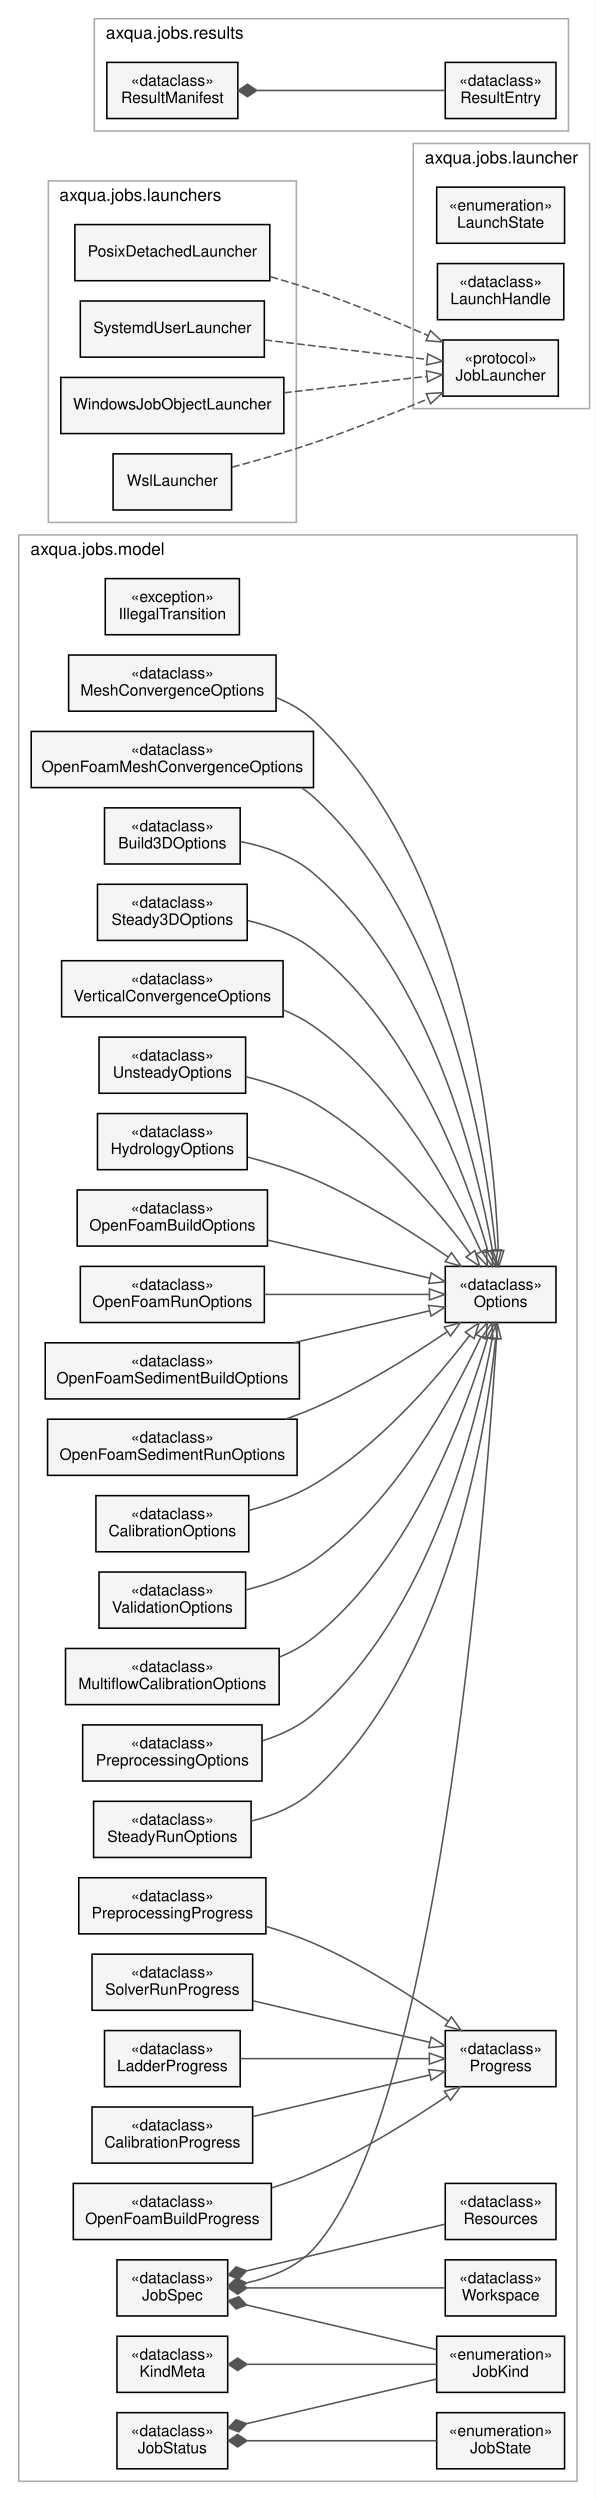
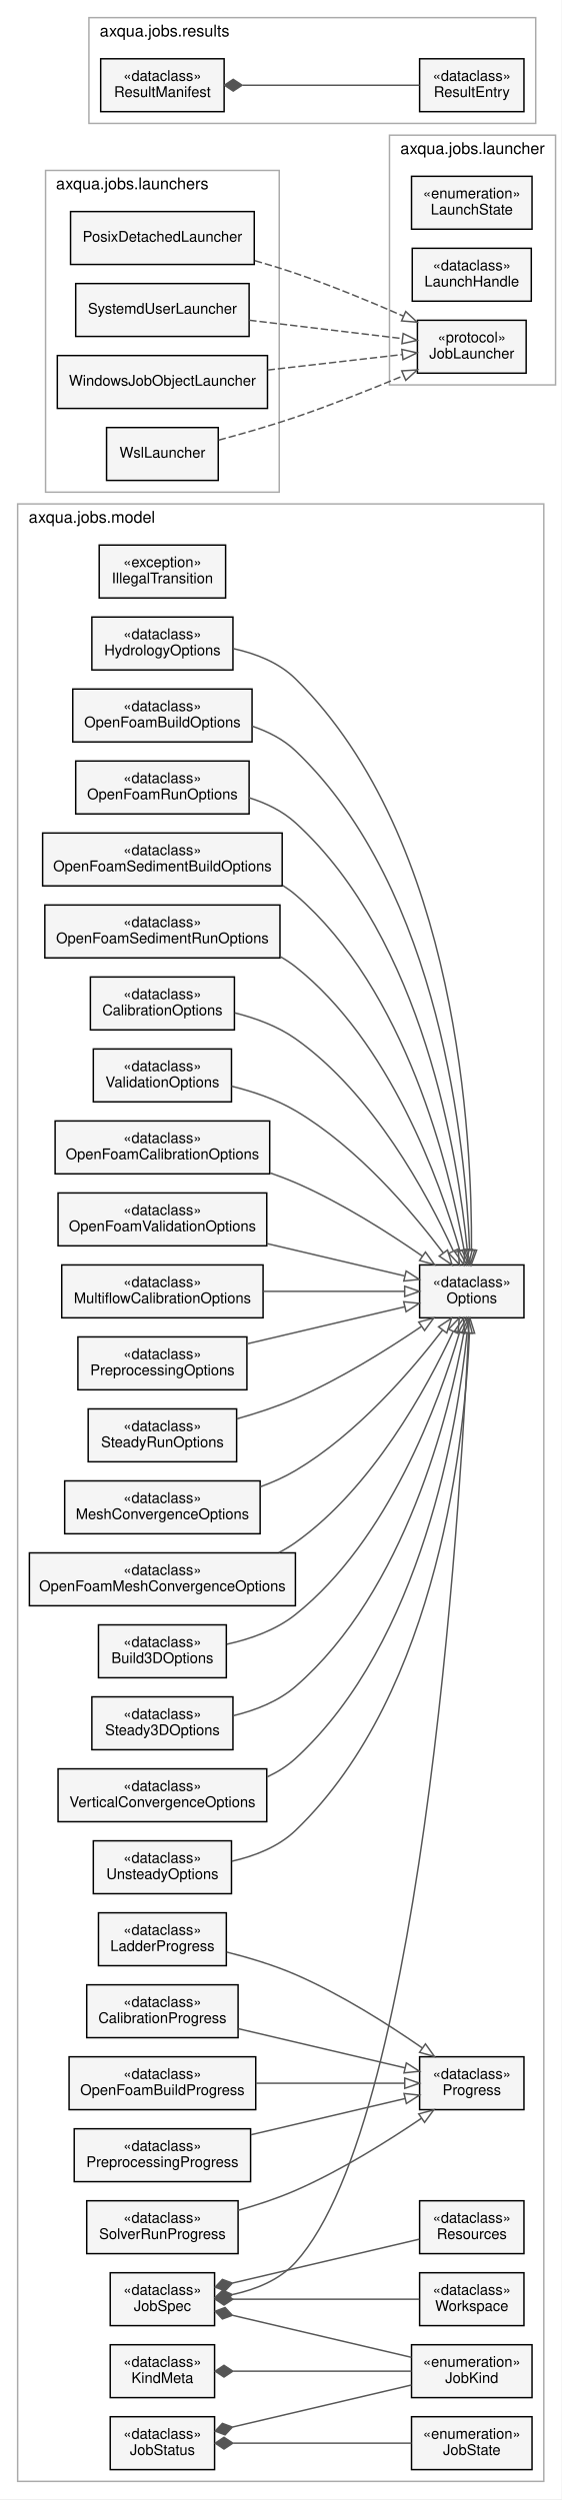
- <svg xmlns="http://www.w3.org/2000/svg" width="382pt" height="1603pt" viewBox="0.00 0.00 382.00 1603.00">
-   <g id="graph0" class="graph" transform="scale(1 1) rotate(0) translate(4 1599)">
-     <polygon fill="white" stroke="transparent" points="-4,4 -4,-1599 378,-1599 378,4 -4,4" />
+ <svg xmlns="http://www.w3.org/2000/svg" width="382pt" height="1701pt" viewBox="0.00 0.00 382.00 1701.00">
+   <g id="graph0" class="graph" transform="scale(1 1) rotate(0) translate(4 1697)">
+     <polygon fill="white" stroke="transparent" points="-4,4 -4,-1697 378,-1697 378,4 -4,4" />
    <g id="clust1" class="cluster">
-       <polygon fill="none" stroke="#aaaaaa" points="8,-8 8,-1256 366,-1256 366,-8 8,-8" />
-       <text text-anchor="middle" x="58.5" y="-1243.2" font-family="Helvetica,Arial,sans-serif" font-size="11.00">axqua.jobs.model</text>
+       <polygon fill="none" stroke="#aaaaaa" points="8,-8 8,-1354 366,-1354 366,-8 8,-8" />
+       <text text-anchor="middle" x="58.5" y="-1341.2" font-family="Helvetica,Arial,sans-serif" font-size="11.00">axqua.jobs.model</text>
    </g>
    <g id="clust2" class="cluster">
-       <polygon fill="none" stroke="#aaaaaa" points="261,-1337 261,-1507 374,-1507 374,-1337 261,-1337" />
-       <text text-anchor="middle" x="317.5" y="-1494.2" font-family="Helvetica,Arial,sans-serif" font-size="11.00">axqua.jobs.launcher</text>
+       <polygon fill="none" stroke="#aaaaaa" points="261,-1435 261,-1605 374,-1605 374,-1435 261,-1435" />
+       <text text-anchor="middle" x="317.5" y="-1592.2" font-family="Helvetica,Arial,sans-serif" font-size="11.00">axqua.jobs.launcher</text>
    </g>
    <g id="clust3" class="cluster">
-       <polygon fill="none" stroke="#aaaaaa" points="27,-1264 27,-1483 186,-1483 186,-1264 27,-1264" />
-       <text text-anchor="middle" x="86" y="-1470.2" font-family="Helvetica,Arial,sans-serif" font-size="11.00">axqua.jobs.launchers</text>
+       <polygon fill="none" stroke="#aaaaaa" points="27,-1362 27,-1581 186,-1581 186,-1362 27,-1362" />
+       <text text-anchor="middle" x="86" y="-1568.2" font-family="Helvetica,Arial,sans-serif" font-size="11.00">axqua.jobs.launchers</text>
    </g>
    <g id="clust4" class="cluster">
-       <polygon fill="none" stroke="#aaaaaa" points="56.5,-1515 56.5,-1587 360.5,-1587 360.5,-1515 56.5,-1515" />
-       <text text-anchor="middle" x="108" y="-1574.2" font-family="Helvetica,Arial,sans-serif" font-size="11.00">axqua.jobs.results</text>
+       <polygon fill="none" stroke="#aaaaaa" points="56.5,-1613 56.5,-1685 360.5,-1685 360.5,-1613 56.5,-1613" />
+       <text text-anchor="middle" x="108" y="-1672.2" font-family="Helvetica,Arial,sans-serif" font-size="11.00">axqua.jobs.results</text>
    </g>
    <g id="node1" class="node">
      <polygon fill="#f5f5f5" stroke="black" points="358,-52 276,-52 276,-16 358,-16 358,-52" />
      <text text-anchor="middle" x="317" y="-37" font-family="Helvetica,Arial,sans-serif" font-size="10.00">«enumeration»</text>
      <text text-anchor="middle" x="317" y="-26" font-family="Helvetica,Arial,sans-serif" font-size="10.00">JobState</text>
    </g>
    <g id="node2" class="node">
-       <polygon fill="#f5f5f5" stroke="black" points="149.5,-1228 63.5,-1228 63.5,-1192 149.5,-1192 149.5,-1228" />
-       <text text-anchor="middle" x="106.5" y="-1213" font-family="Helvetica,Arial,sans-serif" font-size="10.00">«exception»</text>
-       <text text-anchor="middle" x="106.5" y="-1202" font-family="Helvetica,Arial,sans-serif" font-size="10.00">IllegalTransition</text>
+       <polygon fill="#f5f5f5" stroke="black" points="149.5,-1326 63.5,-1326 63.5,-1290 149.5,-1290 149.5,-1326" />
+       <text text-anchor="middle" x="106.5" y="-1311" font-family="Helvetica,Arial,sans-serif" font-size="10.00">«exception»</text>
+       <text text-anchor="middle" x="106.5" y="-1300" font-family="Helvetica,Arial,sans-serif" font-size="10.00">IllegalTransition</text>
    </g>
    <g id="node3" class="node">
      <polygon fill="#f5f5f5" stroke="black" points="358,-101 276,-101 276,-65 358,-65 358,-101" />
      <text text-anchor="middle" x="317" y="-86" font-family="Helvetica,Arial,sans-serif" font-size="10.00">«enumeration»</text>
      <text text-anchor="middle" x="317" y="-75" font-family="Helvetica,Arial,sans-serif" font-size="10.00">JobKind</text>
    </g>
    <g id="node4" class="node">
-       <polygon fill="#f5f5f5" stroke="black" points="352.5,-787 281.5,-787 281.5,-751 352.5,-751 352.5,-787" />
-       <text text-anchor="middle" x="317" y="-772" font-family="Helvetica,Arial,sans-serif" font-size="10.00">«dataclass»</text>
-       <text text-anchor="middle" x="317" y="-761" font-family="Helvetica,Arial,sans-serif" font-size="10.00">Options</text>
+       <polygon fill="#f5f5f5" stroke="black" points="352.5,-836 281.5,-836 281.5,-800 352.5,-800 352.5,-836" />
+       <text text-anchor="middle" x="317" y="-821" font-family="Helvetica,Arial,sans-serif" font-size="10.00">«dataclass»</text>
+       <text text-anchor="middle" x="317" y="-810" font-family="Helvetica,Arial,sans-serif" font-size="10.00">Options</text>
    </g>
    <g id="node5" class="node">
-       <polygon fill="#f5f5f5" stroke="black" points="164,-493 49,-493 49,-457 164,-457 164,-493" />
+       <polygon fill="#f5f5f5" stroke="black" points="164,-787 49,-787 49,-751 164,-751 164,-787" />
+       <text text-anchor="middle" x="106.5" y="-772" font-family="Helvetica,Arial,sans-serif" font-size="10.00">«dataclass»</text>
+       <text text-anchor="middle" x="106.5" y="-761" font-family="Helvetica,Arial,sans-serif" font-size="10.00">PreprocessingOptions</text>
+     </g>
+     <g id="edge1" class="edge">
+       <path fill="none" stroke="#555555" d="M164.2,-782.32C197.93,-790.25 240.11,-800.17 271.45,-807.53" />
+       <polygon fill="none" stroke="#555555" points="270.68,-810.94 281.21,-809.83 272.28,-804.13 270.68,-810.94" />
+     </g>
+     <g id="node6" class="node">
+       <polygon fill="#f5f5f5" stroke="black" points="157,-738 56,-738 56,-702 157,-702 157,-738" />
+       <text text-anchor="middle" x="106.5" y="-723" font-family="Helvetica,Arial,sans-serif" font-size="10.00">«dataclass»</text>
+       <text text-anchor="middle" x="106.5" y="-712" font-family="Helvetica,Arial,sans-serif" font-size="10.00">SteadyRunOptions</text>
+     </g>
+     <g id="edge2" class="edge">
+       <path fill="none" stroke="#555555" d="M157.13,-731.22C170.34,-734.92 184.43,-739.52 197,-745 227.53,-758.32 259.58,-778.38 282.72,-794.1" />
+       <polygon fill="none" stroke="#555555" points="280.91,-797.1 291.13,-799.89 284.88,-791.34 280.91,-797.1" />
+     </g>
+     <g id="node7" class="node">
+       <polygon fill="#f5f5f5" stroke="black" points="173,-689 40,-689 40,-653 173,-653 173,-689" />
+       <text text-anchor="middle" x="106.5" y="-674" font-family="Helvetica,Arial,sans-serif" font-size="10.00">«dataclass»</text>
+       <text text-anchor="middle" x="106.5" y="-663" font-family="Helvetica,Arial,sans-serif" font-size="10.00">MeshConvergenceOptions</text>
+     </g>
+     <g id="edge3" class="edge">
+       <path fill="none" stroke="#555555" d="M173.21,-685C181.5,-688.01 189.64,-691.64 197,-696 238.75,-720.75 275.85,-763.87 297.12,-791.66" />
+       <polygon fill="none" stroke="#555555" points="294.4,-793.86 303.21,-799.75 300,-789.66 294.4,-793.86" />
+     </g>
+     <g id="node8" class="node">
+       <polygon fill="#f5f5f5" stroke="black" points="197,-640 16,-640 16,-604 197,-604 197,-640" />
+       <text text-anchor="middle" x="106.5" y="-625" font-family="Helvetica,Arial,sans-serif" font-size="10.00">«dataclass»</text>
+       <text text-anchor="middle" x="106.5" y="-614" font-family="Helvetica,Arial,sans-serif" font-size="10.00">OpenFoamMeshConvergenceOptions</text>
+     </g>
+     <g id="edge4" class="edge">
+       <path fill="none" stroke="#555555" d="M185.7,-640.17C189.65,-642.21 193.45,-644.48 197,-647 249.51,-684.3 286.55,-752.46 304.23,-790.49" />
+       <polygon fill="none" stroke="#555555" points="301.19,-792.25 308.51,-799.92 307.57,-789.37 301.19,-792.25" />
+     </g>
+     <g id="node9" class="node">
+       <polygon fill="#f5f5f5" stroke="black" points="150,-591 63,-591 63,-555 150,-555 150,-591" />
+       <text text-anchor="middle" x="106.5" y="-576" font-family="Helvetica,Arial,sans-serif" font-size="10.00">«dataclass»</text>
+       <text text-anchor="middle" x="106.5" y="-565" font-family="Helvetica,Arial,sans-serif" font-size="10.00">Build3DOptions</text>
+     </g>
+     <g id="edge5" class="edge">
+       <path fill="none" stroke="#555555" d="M150.36,-577.8C166.33,-581.33 183.76,-587.43 197,-598 260.58,-648.75 294.83,-743.03 308.63,-789.96" />
+       <polygon fill="none" stroke="#555555" points="305.31,-791.09 311.41,-799.75 312.05,-789.18 305.31,-791.09" />
+     </g>
+     <g id="node10" class="node">
+       <polygon fill="#f5f5f5" stroke="black" points="154.5,-542 58.5,-542 58.5,-506 154.5,-506 154.5,-542" />
+       <text text-anchor="middle" x="106.5" y="-527" font-family="Helvetica,Arial,sans-serif" font-size="10.00">«dataclass»</text>
+       <text text-anchor="middle" x="106.5" y="-516" font-family="Helvetica,Arial,sans-serif" font-size="10.00">Steady3DOptions</text>
+     </g>
+     <g id="edge6" class="edge">
+       <path fill="none" stroke="#555555" d="M154.96,-529.21C169.77,-532.82 185.29,-538.87 197,-549 271.94,-613.85 301.65,-734.96 311.63,-789.77" />
+       <polygon fill="none" stroke="#555555" points="308.22,-790.56 313.38,-799.81 315.11,-789.36 308.22,-790.56" />
+     </g>
+     <g id="node11" class="node">
+       <polygon fill="#f5f5f5" stroke="black" points="177.5,-493 35.5,-493 35.5,-457 177.5,-457 177.5,-493" />
      <text text-anchor="middle" x="106.5" y="-478" font-family="Helvetica,Arial,sans-serif" font-size="10.00">«dataclass»</text>
-       <text text-anchor="middle" x="106.5" y="-467" font-family="Helvetica,Arial,sans-serif" font-size="10.00">PreprocessingOptions</text>
-     </g>
-     <g id="edge1" class="edge">
-       <path fill="none" stroke="#555555" d="M164.27,-482.8C176.07,-486.51 187.73,-491.98 197,-500 271.94,-564.85 301.65,-685.96 311.63,-740.77" />
-       <polygon fill="none" stroke="#555555" points="308.22,-741.56 313.38,-750.81 315.11,-740.36 308.22,-741.56" />
-     </g>
-     <g id="node6" class="node">
-       <polygon fill="#f5f5f5" stroke="black" points="157,-444 56,-444 56,-408 157,-408 157,-444" />
+       <text text-anchor="middle" x="106.5" y="-467" font-family="Helvetica,Arial,sans-serif" font-size="10.00">VerticalConvergenceOptions</text>
+     </g>
+     <g id="edge7" class="edge">
+       <path fill="none" stroke="#555555" d="M177.89,-487.53C184.86,-490.79 191.41,-494.87 197,-500 283.45,-579.34 307.4,-727.55 313.79,-789.57" />
+       <polygon fill="none" stroke="#555555" points="310.33,-790.15 314.76,-799.77 317.29,-789.49 310.33,-790.15" />
+     </g>
+     <g id="node12" class="node">
+       <polygon fill="#f5f5f5" stroke="black" points="153.5,-444 59.5,-444 59.5,-408 153.5,-408 153.5,-444" />
      <text text-anchor="middle" x="106.5" y="-429" font-family="Helvetica,Arial,sans-serif" font-size="10.00">«dataclass»</text>
-       <text text-anchor="middle" x="106.5" y="-418" font-family="Helvetica,Arial,sans-serif" font-size="10.00">SteadyRunOptions</text>
-     </g>
-     <g id="edge2" class="edge">
-       <path fill="none" stroke="#555555" d="M157.17,-431.28C171.43,-434.91 186.06,-440.96 197,-451 283.45,-530.34 307.4,-678.55 313.79,-740.57" />
-       <polygon fill="none" stroke="#555555" points="310.33,-741.15 314.76,-750.77 317.29,-740.49 310.33,-741.15" />
-     </g>
-     <g id="node7" class="node">
-       <polygon fill="#f5f5f5" stroke="black" points="173,-1179 40,-1179 40,-1143 173,-1143 173,-1179" />
+       <text text-anchor="middle" x="106.5" y="-418" font-family="Helvetica,Arial,sans-serif" font-size="10.00">UnsteadyOptions</text>
+     </g>
+     <g id="edge8" class="edge">
+       <path fill="none" stroke="#555555" d="M153.73,-430.09C169.16,-433.57 185.36,-439.83 197,-451 295.17,-545.21 312.47,-720.98 315.43,-789.56" />
+       <polygon fill="none" stroke="#555555" points="311.94,-789.75 315.79,-799.62 318.93,-789.5 311.94,-789.75" />
+     </g>
+     <g id="node13" class="node">
+       <polygon fill="#f5f5f5" stroke="black" points="154.5,-1277 58.5,-1277 58.5,-1241 154.5,-1241 154.5,-1277" />
+       <text text-anchor="middle" x="106.5" y="-1262" font-family="Helvetica,Arial,sans-serif" font-size="10.00">«dataclass»</text>
+       <text text-anchor="middle" x="106.5" y="-1251" font-family="Helvetica,Arial,sans-serif" font-size="10.00">HydrologyOptions</text>
+     </g>
+     <g id="edge9" class="edge">
+       <path fill="none" stroke="#555555" d="M154.85,-1255.5C170.01,-1252.17 185.76,-1246.06 197,-1235 307.98,-1125.78 317.31,-920.85 316.8,-846.16" />
+       <polygon fill="none" stroke="#555555" points="320.3,-846.06 316.66,-836.11 313.3,-846.15 320.3,-846.06" />
+     </g>
+     <g id="node14" class="node">
+       <polygon fill="#f5f5f5" stroke="black" points="167.5,-1228 45.5,-1228 45.5,-1192 167.5,-1192 167.5,-1228" />
+       <text text-anchor="middle" x="106.5" y="-1213" font-family="Helvetica,Arial,sans-serif" font-size="10.00">«dataclass»</text>
+       <text text-anchor="middle" x="106.5" y="-1202" font-family="Helvetica,Arial,sans-serif" font-size="10.00">OpenFoamBuildOptions</text>
+     </g>
+     <g id="edge10" class="edge">
+       <path fill="none" stroke="#555555" d="M167.66,-1202.69C178.45,-1199.07 188.84,-1193.76 197,-1186 296.09,-1091.81 312.84,-914.66 315.54,-846.1" />
+       <polygon fill="none" stroke="#555555" points="319.04,-846.16 315.86,-836.05 312.04,-845.94 319.04,-846.16" />
+     </g>
+     <g id="node15" class="node">
+       <polygon fill="#f5f5f5" stroke="black" points="165.5,-1179 47.5,-1179 47.5,-1143 165.5,-1143 165.5,-1179" />
      <text text-anchor="middle" x="106.5" y="-1164" font-family="Helvetica,Arial,sans-serif" font-size="10.00">«dataclass»</text>
-       <text text-anchor="middle" x="106.5" y="-1153" font-family="Helvetica,Arial,sans-serif" font-size="10.00">MeshConvergenceOptions</text>
-     </g>
-     <g id="edge3" class="edge">
-       <path fill="none" stroke="#555555" d="M173.16,-1151.67C181.94,-1148.18 190.24,-1143.43 197,-1137 296.09,-1042.81 312.84,-865.66 315.54,-797.1" />
-       <polygon fill="none" stroke="#555555" points="319.04,-797.16 315.86,-787.05 312.04,-796.94 319.04,-797.16" />
-     </g>
-     <g id="node8" class="node">
-       <polygon fill="#f5f5f5" stroke="black" points="197,-1130 16,-1130 16,-1094 197,-1094 197,-1130" />
+       <text text-anchor="middle" x="106.5" y="-1153" font-family="Helvetica,Arial,sans-serif" font-size="10.00">OpenFoamRunOptions</text>
+     </g>
+     <g id="edge11" class="edge">
+       <path fill="none" stroke="#555555" d="M165.53,-1154C177,-1150.39 188.19,-1145.01 197,-1137 284.06,-1057.85 307.68,-908.93 313.88,-846.59" />
+       <polygon fill="none" stroke="#555555" points="317.39,-846.6 314.82,-836.33 310.42,-845.97 317.39,-846.6" />
+     </g>
+     <g id="node16" class="node">
+       <polygon fill="#f5f5f5" stroke="black" points="188,-1130 25,-1130 25,-1094 188,-1094 188,-1130" />
      <text text-anchor="middle" x="106.5" y="-1115" font-family="Helvetica,Arial,sans-serif" font-size="10.00">«dataclass»</text>
-       <text text-anchor="middle" x="106.5" y="-1104" font-family="Helvetica,Arial,sans-serif" font-size="10.00">OpenFoamMeshConvergenceOptions</text>
-     </g>
-     <g id="edge4" class="edge">
-       <path fill="none" stroke="#555555" d="M189.38,-1093.93C192.06,-1092.14 194.62,-1090.16 197,-1088 284.06,-1008.85 307.68,-859.93 313.88,-797.59" />
-       <polygon fill="none" stroke="#555555" points="317.39,-797.6 314.82,-787.33 310.42,-796.97 317.39,-797.6" />
-     </g>
-     <g id="node9" class="node">
-       <polygon fill="#f5f5f5" stroke="black" points="150,-1081 63,-1081 63,-1045 150,-1045 150,-1081" />
+       <text text-anchor="middle" x="106.5" y="-1104" font-family="Helvetica,Arial,sans-serif" font-size="10.00">OpenFoamSedimentBuildOptions</text>
+     </g>
+     <g id="edge12" class="edge">
+       <path fill="none" stroke="#555555" d="M188.4,-1094.28C191.43,-1092.39 194.31,-1090.3 197,-1088 272.46,-1023.29 301.9,-901.53 311.73,-846.4" />
+       <polygon fill="none" stroke="#555555" points="315.22,-846.75 313.44,-836.3 308.32,-845.58 315.22,-846.75" />
+     </g>
+     <g id="node17" class="node">
+       <polygon fill="#f5f5f5" stroke="black" points="186.5,-1081 26.5,-1081 26.5,-1045 186.5,-1045 186.5,-1081" />
      <text text-anchor="middle" x="106.5" y="-1066" font-family="Helvetica,Arial,sans-serif" font-size="10.00">«dataclass»</text>
-       <text text-anchor="middle" x="106.5" y="-1055" font-family="Helvetica,Arial,sans-serif" font-size="10.00">Build3DOptions</text>
-     </g>
-     <g id="edge5" class="edge">
-       <path fill="none" stroke="#555555" d="M150.34,-1059.37C166.49,-1056.12 184.06,-1050.1 197,-1039 272.46,-974.29 301.9,-852.53 311.73,-797.4" />
-       <polygon fill="none" stroke="#555555" points="315.22,-797.75 313.44,-787.3 308.32,-796.58 315.22,-797.75" />
-     </g>
-     <g id="node10" class="node">
-       <polygon fill="#f5f5f5" stroke="black" points="154.5,-1032 58.5,-1032 58.5,-996 154.5,-996 154.5,-1032" />
+       <text text-anchor="middle" x="106.5" y="-1055" font-family="Helvetica,Arial,sans-serif" font-size="10.00">OpenFoamSedimentRunOptions</text>
+     </g>
+     <g id="edge13" class="edge">
+       <path fill="none" stroke="#555555" d="M186.9,-1045.74C190.45,-1043.73 193.85,-1041.5 197,-1039 261.17,-988.22 295.23,-893.01 308.83,-845.89" />
+       <polygon fill="none" stroke="#555555" points="312.25,-846.63 311.56,-836.06 305.51,-844.75 312.25,-846.63" />
+     </g>
+     <g id="node18" class="node">
+       <polygon fill="#f5f5f5" stroke="black" points="155.5,-1032 57.5,-1032 57.5,-996 155.5,-996 155.5,-1032" />
      <text text-anchor="middle" x="106.5" y="-1017" font-family="Helvetica,Arial,sans-serif" font-size="10.00">«dataclass»</text>
-       <text text-anchor="middle" x="106.5" y="-1006" font-family="Helvetica,Arial,sans-serif" font-size="10.00">Steady3DOptions</text>
-     </g>
-     <g id="edge6" class="edge">
-       <path fill="none" stroke="#555555" d="M154.95,-1008.72C169.6,-1005.23 185.02,-999.48 197,-990 261.17,-939.22 295.23,-844.01 308.83,-796.89" />
-       <polygon fill="none" stroke="#555555" points="312.25,-797.63 311.56,-787.06 305.51,-795.75 312.25,-797.63" />
-     </g>
-     <g id="node11" class="node">
-       <polygon fill="#f5f5f5" stroke="black" points="177.5,-983 35.5,-983 35.5,-947 177.5,-947 177.5,-983" />
+       <text text-anchor="middle" x="106.5" y="-1006" font-family="Helvetica,Arial,sans-serif" font-size="10.00">CalibrationOptions</text>
+     </g>
+     <g id="edge14" class="edge">
+       <path fill="none" stroke="#555555" d="M155.73,-1007.57C169.94,-1004.02 184.9,-998.52 197,-990 249.86,-952.76 286.76,-884.09 304.33,-845.75" />
+       <polygon fill="none" stroke="#555555" points="307.7,-846.8 308.57,-836.24 301.3,-843.95 307.7,-846.8" />
+     </g>
+     <g id="node19" class="node">
+       <polygon fill="#f5f5f5" stroke="black" points="153.5,-983 59.5,-983 59.5,-947 153.5,-947 153.5,-983" />
      <text text-anchor="middle" x="106.5" y="-968" font-family="Helvetica,Arial,sans-serif" font-size="10.00">«dataclass»</text>
-       <text text-anchor="middle" x="106.5" y="-957" font-family="Helvetica,Arial,sans-serif" font-size="10.00">VerticalConvergenceOptions</text>
-     </g>
-     <g id="edge7" class="edge">
-       <path fill="none" stroke="#555555" d="M177.62,-951.46C184.48,-948.61 191.08,-945.17 197,-941 249.86,-903.76 286.76,-835.09 304.33,-796.75" />
-       <polygon fill="none" stroke="#555555" points="307.7,-797.8 308.57,-787.24 301.3,-794.95 307.7,-797.8" />
-     </g>
-     <g id="node12" class="node">
-       <polygon fill="#f5f5f5" stroke="black" points="153.5,-934 59.5,-934 59.5,-898 153.5,-898 153.5,-934" />
+       <text text-anchor="middle" x="106.5" y="-957" font-family="Helvetica,Arial,sans-serif" font-size="10.00">ValidationOptions</text>
+     </g>
+     <g id="edge15" class="edge">
+       <path fill="none" stroke="#555555" d="M153.54,-957.66C168.11,-954.06 183.83,-948.75 197,-941 239.23,-916.14 276.44,-872.26 297.57,-844.18" />
+       <polygon fill="none" stroke="#555555" points="300.48,-846.14 303.6,-836.02 294.85,-841.98 300.48,-846.14" />
+     </g>
+     <g id="node20" class="node">
+       <polygon fill="#f5f5f5" stroke="black" points="179.5,-934 33.5,-934 33.5,-898 179.5,-898 179.5,-934" />
      <text text-anchor="middle" x="106.5" y="-919" font-family="Helvetica,Arial,sans-serif" font-size="10.00">«dataclass»</text>
-       <text text-anchor="middle" x="106.5" y="-908" font-family="Helvetica,Arial,sans-serif" font-size="10.00">UnsteadyOptions</text>
-     </g>
-     <g id="edge8" class="edge">
-       <path fill="none" stroke="#555555" d="M153.54,-908.66C168.11,-905.06 183.83,-899.75 197,-892 239.23,-867.14 276.44,-823.26 297.57,-795.18" />
-       <polygon fill="none" stroke="#555555" points="300.48,-797.14 303.6,-787.02 294.85,-792.98 300.48,-797.14" />
-     </g>
-     <g id="node13" class="node">
-       <polygon fill="#f5f5f5" stroke="black" points="154.5,-885 58.5,-885 58.5,-849 154.5,-849 154.5,-885" />
+       <text text-anchor="middle" x="106.5" y="-908" font-family="Helvetica,Arial,sans-serif" font-size="10.00">OpenFoamCalibrationOptions</text>
+     </g>
+     <g id="edge16" class="edge">
+       <path fill="none" stroke="#555555" d="M179.94,-898.56C185.79,-896.55 191.54,-894.37 197,-892 227.88,-878.61 260.13,-858.09 283.26,-842.05" />
+       <polygon fill="none" stroke="#555555" points="285.48,-844.76 291.65,-836.14 281.46,-839.03 285.48,-844.76" />
+     </g>
+     <g id="node21" class="node">
+       <polygon fill="#f5f5f5" stroke="black" points="177.5,-885 35.5,-885 35.5,-849 177.5,-849 177.5,-885" />
      <text text-anchor="middle" x="106.5" y="-870" font-family="Helvetica,Arial,sans-serif" font-size="10.00">«dataclass»</text>
-       <text text-anchor="middle" x="106.5" y="-859" font-family="Helvetica,Arial,sans-serif" font-size="10.00">HydrologyOptions</text>
-     </g>
-     <g id="edge9" class="edge">
-       <path fill="none" stroke="#555555" d="M154.84,-857.08C168.71,-853.44 183.72,-848.76 197,-843 227.88,-829.61 260.13,-809.09 283.26,-793.05" />
-       <polygon fill="none" stroke="#555555" points="285.48,-795.76 291.65,-787.14 281.46,-790.03 285.48,-795.76" />
-     </g>
-     <g id="node14" class="node">
-       <polygon fill="#f5f5f5" stroke="black" points="167.5,-836 45.5,-836 45.5,-800 167.5,-800 167.5,-836" />
+       <text text-anchor="middle" x="106.5" y="-859" font-family="Helvetica,Arial,sans-serif" font-size="10.00">OpenFoamValidationOptions</text>
+     </g>
+     <g id="edge17" class="edge">
+       <path fill="none" stroke="#555555" d="M177.51,-850.55C208.45,-843.27 243.93,-834.94 271.23,-828.52" />
+       <polygon fill="none" stroke="#555555" points="272.33,-831.86 281.26,-826.16 270.73,-825.04 272.33,-831.86" />
+     </g>
+     <g id="node22" class="node">
+       <polygon fill="#f5f5f5" stroke="black" points="175,-836 38,-836 38,-800 175,-800 175,-836" />
      <text text-anchor="middle" x="106.5" y="-821" font-family="Helvetica,Arial,sans-serif" font-size="10.00">«dataclass»</text>
-       <text text-anchor="middle" x="106.5" y="-810" font-family="Helvetica,Arial,sans-serif" font-size="10.00">OpenFoamBuildOptions</text>
-     </g>
-     <g id="edge10" class="edge">
-       <path fill="none" stroke="#555555" d="M167.53,-803.89C200.71,-796.09 241.23,-786.57 271.55,-779.45" />
-       <polygon fill="none" stroke="#555555" points="272.48,-782.82 281.42,-777.13 270.88,-776.01 272.48,-782.82" />
-     </g>
-     <g id="node15" class="node">
-       <polygon fill="#f5f5f5" stroke="black" points="165.5,-787 47.5,-787 47.5,-751 165.5,-751 165.5,-787" />
-       <text text-anchor="middle" x="106.5" y="-772" font-family="Helvetica,Arial,sans-serif" font-size="10.00">«dataclass»</text>
-       <text text-anchor="middle" x="106.5" y="-761" font-family="Helvetica,Arial,sans-serif" font-size="10.00">OpenFoamRunOptions</text>
-     </g>
-     <g id="edge11" class="edge">
-       <path fill="none" stroke="#555555" d="M165.58,-769C199.03,-769 240.43,-769 271.32,-769" />
-       <polygon fill="none" stroke="#555555" points="271.37,-772.5 281.37,-769 271.37,-765.5 271.37,-772.5" />
-     </g>
-     <g id="node16" class="node">
-       <polygon fill="#f5f5f5" stroke="black" points="188,-738 25,-738 25,-702 188,-702 188,-738" />
-       <text text-anchor="middle" x="106.5" y="-723" font-family="Helvetica,Arial,sans-serif" font-size="10.00">«dataclass»</text>
-       <text text-anchor="middle" x="106.5" y="-712" font-family="Helvetica,Arial,sans-serif" font-size="10.00">OpenFoamSedimentBuildOptions</text>
-     </g>
-     <g id="edge12" class="edge">
-       <path fill="none" stroke="#555555" d="M184.25,-738.04C213.54,-744.92 245.95,-752.54 271.29,-758.49" />
-       <polygon fill="none" stroke="#555555" points="270.8,-761.97 281.34,-760.85 272.4,-755.16 270.8,-761.97" />
-     </g>
-     <g id="node17" class="node">
-       <polygon fill="#f5f5f5" stroke="black" points="186.5,-689 26.5,-689 26.5,-653 186.5,-653 186.5,-689" />
-       <text text-anchor="middle" x="106.5" y="-674" font-family="Helvetica,Arial,sans-serif" font-size="10.00">«dataclass»</text>
-       <text text-anchor="middle" x="106.5" y="-663" font-family="Helvetica,Arial,sans-serif" font-size="10.00">OpenFoamSedimentRunOptions</text>
-     </g>
-     <g id="edge13" class="edge">
-       <path fill="none" stroke="#555555" d="M178.97,-689.01C185.15,-691.16 191.23,-693.48 197,-696 227.53,-709.32 259.58,-729.38 282.72,-745.1" />
-       <polygon fill="none" stroke="#555555" points="280.91,-748.1 291.13,-750.89 284.88,-742.34 280.91,-748.1" />
-     </g>
-     <g id="node18" class="node">
-       <polygon fill="#f5f5f5" stroke="black" points="155.5,-640 57.5,-640 57.5,-604 155.5,-604 155.5,-640" />
-       <text text-anchor="middle" x="106.5" y="-625" font-family="Helvetica,Arial,sans-serif" font-size="10.00">«dataclass»</text>
-       <text text-anchor="middle" x="106.5" y="-614" font-family="Helvetica,Arial,sans-serif" font-size="10.00">CalibrationOptions</text>
-     </g>
-     <g id="edge14" class="edge">
-       <path fill="none" stroke="#555555" d="M155.84,-630.56C169.74,-634.31 184.51,-639.6 197,-647 238.75,-671.75 275.85,-714.87 297.12,-742.66" />
-       <polygon fill="none" stroke="#555555" points="294.4,-744.86 303.21,-750.75 300,-740.66 294.4,-744.86" />
-     </g>
-     <g id="node19" class="node">
-       <polygon fill="#f5f5f5" stroke="black" points="153.5,-591 59.5,-591 59.5,-555 153.5,-555 153.5,-591" />
-       <text text-anchor="middle" x="106.5" y="-576" font-family="Helvetica,Arial,sans-serif" font-size="10.00">«dataclass»</text>
-       <text text-anchor="middle" x="106.5" y="-565" font-family="Helvetica,Arial,sans-serif" font-size="10.00">ValidationOptions</text>
-     </g>
-     <g id="edge15" class="edge">
-       <path fill="none" stroke="#555555" d="M153.88,-579.58C168.63,-583.27 184.37,-589.03 197,-598 249.51,-635.3 286.55,-703.46 304.23,-741.49" />
-       <polygon fill="none" stroke="#555555" points="301.19,-743.25 308.51,-750.92 307.57,-740.37 301.19,-743.25" />
-     </g>
-     <g id="node20" class="node">
-       <polygon fill="#f5f5f5" stroke="black" points="175,-542 38,-542 38,-506 175,-506 175,-542" />
-       <text text-anchor="middle" x="106.5" y="-527" font-family="Helvetica,Arial,sans-serif" font-size="10.00">«dataclass»</text>
-       <text text-anchor="middle" x="106.5" y="-516" font-family="Helvetica,Arial,sans-serif" font-size="10.00">MultiflowCalibrationOptions</text>
-     </g>
-     <g id="edge16" class="edge">
-       <path fill="none" stroke="#555555" d="M175.39,-536.54C183.15,-539.79 190.57,-543.87 197,-549 260.58,-599.75 294.83,-694.03 308.63,-740.96" />
-       <polygon fill="none" stroke="#555555" points="305.31,-742.09 311.41,-750.75 312.05,-740.18 305.31,-742.09" />
-     </g>
-     <g id="node21" class="node">
+       <text text-anchor="middle" x="106.5" y="-810" font-family="Helvetica,Arial,sans-serif" font-size="10.00">MultiflowCalibrationOptions</text>
+     </g>
+     <g id="edge18" class="edge">
+       <path fill="none" stroke="#555555" d="M175.19,-818C206.61,-818 243.11,-818 271.07,-818" />
+       <polygon fill="none" stroke="#555555" points="271.34,-821.5 281.34,-818 271.34,-814.5 271.34,-821.5" />
+     </g>
+     <g id="node23" class="node">
      <polygon fill="#f5f5f5" stroke="black" points="352.5,-297 281.5,-297 281.5,-261 352.5,-261 352.5,-297" />
      <text text-anchor="middle" x="317" y="-282" font-family="Helvetica,Arial,sans-serif" font-size="10.00">«dataclass»</text>
      <text text-anchor="middle" x="317" y="-271" font-family="Helvetica,Arial,sans-serif" font-size="10.00">Progress</text>
    </g>
-     <g id="node22" class="node">
-       <polygon fill="#f5f5f5" stroke="black" points="166.5,-395 46.5,-395 46.5,-359 166.5,-359 166.5,-395" />
+     <g id="node24" class="node">
+       <polygon fill="#f5f5f5" stroke="black" points="166.5,-248 46.5,-248 46.5,-212 166.5,-212 166.5,-248" />
+       <text text-anchor="middle" x="106.5" y="-233" font-family="Helvetica,Arial,sans-serif" font-size="10.00">«dataclass»</text>
+       <text text-anchor="middle" x="106.5" y="-222" font-family="Helvetica,Arial,sans-serif" font-size="10.00">PreprocessingProgress</text>
+     </g>
+     <g id="edge19" class="edge">
+       <path fill="none" stroke="#555555" d="M166.69,-243.91C200.01,-251.74 240.92,-261.36 271.49,-268.54" />
+       <polygon fill="none" stroke="#555555" points="270.9,-272 281.44,-270.88 272.5,-265.18 270.9,-272" />
+     </g>
+     <g id="node25" class="node">
+       <polygon fill="#f5f5f5" stroke="black" points="158,-199 55,-199 55,-163 158,-163 158,-199" />
+       <text text-anchor="middle" x="106.5" y="-184" font-family="Helvetica,Arial,sans-serif" font-size="10.00">«dataclass»</text>
+       <text text-anchor="middle" x="106.5" y="-173" font-family="Helvetica,Arial,sans-serif" font-size="10.00">SolverRunProgress</text>
+     </g>
+     <g id="edge20" class="edge">
+       <path fill="none" stroke="#555555" d="M158.06,-192.49C171,-196.14 184.73,-200.65 197,-206 227.53,-219.32 259.58,-239.38 282.72,-255.1" />
+       <polygon fill="none" stroke="#555555" points="280.91,-258.1 291.13,-260.89 284.88,-252.34 280.91,-258.1" />
+     </g>
+     <g id="node26" class="node">
+       <polygon fill="#f5f5f5" stroke="black" points="150,-395 63,-395 63,-359 150,-359 150,-395" />
      <text text-anchor="middle" x="106.5" y="-380" font-family="Helvetica,Arial,sans-serif" font-size="10.00">«dataclass»</text>
-       <text text-anchor="middle" x="106.5" y="-369" font-family="Helvetica,Arial,sans-serif" font-size="10.00">PreprocessingProgress</text>
-     </g>
-     <g id="edge17" class="edge">
-       <path fill="none" stroke="#555555" d="M166.6,-363.8C176.91,-360.75 187.41,-357.16 197,-353 227.88,-339.61 260.13,-319.09 283.26,-303.05" />
+       <text text-anchor="middle" x="106.5" y="-369" font-family="Helvetica,Arial,sans-serif" font-size="10.00">LadderProgress</text>
+     </g>
+     <g id="edge21" class="edge">
+       <path fill="none" stroke="#555555" d="M150.26,-368.26C165.36,-364.46 182.24,-359.4 197,-353 227.88,-339.61 260.13,-319.09 283.26,-303.05" />
      <polygon fill="none" stroke="#555555" points="285.48,-305.76 291.65,-297.14 281.46,-300.03 285.48,-305.76" />
    </g>
-     <g id="node23" class="node">
+     <g id="node27" class="node">
      <polygon fill="#f5f5f5" stroke="black" points="158,-346 55,-346 55,-310 158,-310 158,-346" />
      <text text-anchor="middle" x="106.5" y="-331" font-family="Helvetica,Arial,sans-serif" font-size="10.00">«dataclass»</text>
-       <text text-anchor="middle" x="106.5" y="-320" font-family="Helvetica,Arial,sans-serif" font-size="10.00">SolverRunProgress</text>
-     </g>
-     <g id="edge18" class="edge">
+       <text text-anchor="middle" x="106.5" y="-320" font-family="Helvetica,Arial,sans-serif" font-size="10.00">CalibrationProgress</text>
+     </g>
+     <g id="edge22" class="edge">
      <path fill="none" stroke="#555555" d="M158.24,-316.08C192.87,-307.94 238.3,-297.26 271.52,-289.45" />
      <polygon fill="none" stroke="#555555" points="272.47,-292.82 281.41,-287.13 270.87,-286.01 272.47,-292.82" />
    </g>
-     <g id="node24" class="node">
-       <polygon fill="#f5f5f5" stroke="black" points="150,-297 63,-297 63,-261 150,-261 150,-297" />
+     <g id="node28" class="node">
+       <polygon fill="#f5f5f5" stroke="black" points="170,-297 43,-297 43,-261 170,-261 170,-297" />
      <text text-anchor="middle" x="106.5" y="-282" font-family="Helvetica,Arial,sans-serif" font-size="10.00">«dataclass»</text>
-       <text text-anchor="middle" x="106.5" y="-271" font-family="Helvetica,Arial,sans-serif" font-size="10.00">LadderProgress</text>
-     </g>
-     <g id="edge19" class="edge">
-       <path fill="none" stroke="#555555" d="M150.2,-279C185.44,-279 235.3,-279 271.13,-279" />
-       <polygon fill="none" stroke="#555555" points="271.3,-282.5 281.3,-279 271.3,-275.5 271.3,-282.5" />
-     </g>
-     <g id="node25" class="node">
-       <polygon fill="#f5f5f5" stroke="black" points="158,-248 55,-248 55,-212 158,-212 158,-248" />
-       <text text-anchor="middle" x="106.5" y="-233" font-family="Helvetica,Arial,sans-serif" font-size="10.00">«dataclass»</text>
-       <text text-anchor="middle" x="106.5" y="-222" font-family="Helvetica,Arial,sans-serif" font-size="10.00">CalibrationProgress</text>
-     </g>
-     <g id="edge20" class="edge">
-       <path fill="none" stroke="#555555" d="M158.24,-241.92C192.87,-250.06 238.3,-260.74 271.52,-268.55" />
-       <polygon fill="none" stroke="#555555" points="270.87,-271.99 281.41,-270.87 272.47,-265.18 270.87,-271.99" />
-     </g>
-     <g id="node26" class="node">
-       <polygon fill="#f5f5f5" stroke="black" points="170,-199 43,-199 43,-163 170,-163 170,-199" />
-       <text text-anchor="middle" x="106.5" y="-184" font-family="Helvetica,Arial,sans-serif" font-size="10.00">«dataclass»</text>
-       <text text-anchor="middle" x="106.5" y="-173" font-family="Helvetica,Arial,sans-serif" font-size="10.00">OpenFoamBuildProgress</text>
-     </g>
-     <g id="edge21" class="edge">
-       <path fill="none" stroke="#555555" d="M170.39,-196.17C179.46,-199.04 188.57,-202.32 197,-206 227.53,-219.32 259.58,-239.38 282.72,-255.1" />
-       <polygon fill="none" stroke="#555555" points="280.91,-258.1 291.13,-260.89 284.88,-252.34 280.91,-258.1" />
-     </g>
-     <g id="node27" class="node">
+       <text text-anchor="middle" x="106.5" y="-271" font-family="Helvetica,Arial,sans-serif" font-size="10.00">OpenFoamBuildProgress</text>
+     </g>
+     <g id="edge23" class="edge">
+       <path fill="none" stroke="#555555" d="M170.06,-279C202.68,-279 241.82,-279 271.35,-279" />
+       <polygon fill="none" stroke="#555555" points="271.37,-282.5 281.37,-279 271.37,-275.5 271.37,-282.5" />
+     </g>
+     <g id="node29" class="node">
      <polygon fill="#f5f5f5" stroke="black" points="142,-101 71,-101 71,-65 142,-65 142,-101" />
      <text text-anchor="middle" x="106.5" y="-86" font-family="Helvetica,Arial,sans-serif" font-size="10.00">«dataclass»</text>
      <text text-anchor="middle" x="106.5" y="-75" font-family="Helvetica,Arial,sans-serif" font-size="10.00">KindMeta</text>
    </g>
-     <g id="edge22" class="edge">
+     <g id="edge24" class="edge">
      <path fill="none" stroke="#555555" d="M154.72,-83C191.29,-83 241.38,-83 275.99,-83" />
      <polygon fill="#555555" stroke="#555555" points="154.4,-83 148.4,-87 142.4,-83 148.4,-79 154.4,-83" />
    </g>
-     <g id="node28" class="node">
+     <g id="node30" class="node">
      <polygon fill="#f5f5f5" stroke="black" points="352.5,-199 281.5,-199 281.5,-163 352.5,-163 352.5,-199" />
      <text text-anchor="middle" x="317" y="-184" font-family="Helvetica,Arial,sans-serif" font-size="10.00">«dataclass»</text>
      <text text-anchor="middle" x="317" y="-173" font-family="Helvetica,Arial,sans-serif" font-size="10.00">Resources</text>
    </g>
-     <g id="node29" class="node">
+     <g id="node31" class="node">
      <polygon fill="#f5f5f5" stroke="black" points="352.5,-150 281.5,-150 281.5,-114 352.5,-114 352.5,-150" />
      <text text-anchor="middle" x="317" y="-135" font-family="Helvetica,Arial,sans-serif" font-size="10.00">«dataclass»</text>
      <text text-anchor="middle" x="317" y="-124" font-family="Helvetica,Arial,sans-serif" font-size="10.00">Workspace</text>
    </g>
-     <g id="node30" class="node">
+     <g id="node32" class="node">
      <polygon fill="#f5f5f5" stroke="black" points="142,-150 71,-150 71,-114 142,-114 142,-150" />
      <text text-anchor="middle" x="106.5" y="-135" font-family="Helvetica,Arial,sans-serif" font-size="10.00">«dataclass»</text>
      <text text-anchor="middle" x="106.5" y="-124" font-family="Helvetica,Arial,sans-serif" font-size="10.00">JobSpec</text>
    </g>
-     <g id="edge23" class="edge">
+     <g id="edge25" class="edge">
      <path fill="none" stroke="#555555" d="M154.24,-121.01C190.85,-112.41 241.23,-100.57 275.99,-92.4" />
      <polygon fill="#555555" stroke="#555555" points="154.08,-121.05 149.15,-126.32 142.4,-123.8 147.32,-118.53 154.08,-121.05" />
    </g>
+     <g id="edge28" class="edge">
+       <path fill="none" stroke="#555555" d="M154.51,-135.22C170.04,-138.62 186.12,-145.04 197,-157 286.56,-255.42 311.02,-703.8 315.27,-799.85" />
+       <polygon fill="#555555" stroke="#555555" points="154.09,-135.15 147.5,-138.07 142.27,-133.1 148.86,-130.19 154.09,-135.15" />
+     </g>
    <g id="edge26" class="edge">
-       <path fill="none" stroke="#555555" d="M154.41,-135.31C169.94,-138.71 186.04,-145.12 197,-157 280.4,-247.39 309.51,-659.56 314.99,-751" />
-       <polygon fill="#555555" stroke="#555555" points="154.01,-135.24 147.41,-138.15 142.19,-133.18 148.79,-130.27 154.01,-135.24" />
-     </g>
-     <g id="edge24" class="edge">
      <path fill="none" stroke="#555555" d="M154.33,-143.01C192.85,-152.06 246.59,-164.69 281.34,-172.85" />
      <polygon fill="#555555" stroke="#555555" points="154.08,-142.95 147.32,-145.47 142.4,-140.2 149.15,-137.68 154.08,-142.95" />
    </g>
-     <g id="edge25" class="edge">
+     <g id="edge27" class="edge">
      <path fill="none" stroke="#555555" d="M154.58,-132C193.09,-132 246.66,-132 281.34,-132" />
      <polygon fill="#555555" stroke="#555555" points="154.4,-132 148.4,-136 142.4,-132 148.4,-128 154.4,-132" />
    </g>
-     <g id="node31" class="node">
+     <g id="node33" class="node">
      <polygon fill="#f5f5f5" stroke="black" points="142,-52 71,-52 71,-16 142,-16 142,-52" />
      <text text-anchor="middle" x="106.5" y="-37" font-family="Helvetica,Arial,sans-serif" font-size="10.00">«dataclass»</text>
      <text text-anchor="middle" x="106.5" y="-26" font-family="Helvetica,Arial,sans-serif" font-size="10.00">JobStatus</text>
    </g>
-     <g id="edge27" class="edge">
+     <g id="edge29" class="edge">
      <path fill="none" stroke="#555555" d="M154.72,-34C191.29,-34 241.38,-34 275.99,-34" />
      <polygon fill="#555555" stroke="#555555" points="154.4,-34 148.4,-38 142.4,-34 148.4,-30 154.4,-34" />
    </g>
-     <g id="edge28" class="edge">
+     <g id="edge30" class="edge">
      <path fill="none" stroke="#555555" d="M154.24,-44.99C190.85,-53.59 241.23,-65.43 275.99,-73.6" />
      <polygon fill="#555555" stroke="#555555" points="154.08,-44.95 147.32,-47.47 142.4,-42.2 149.15,-39.68 154.08,-44.95" />
    </g>
-     <g id="node32" class="node">
-       <polygon fill="#f5f5f5" stroke="black" points="358,-1479 276,-1479 276,-1443 358,-1443 358,-1479" />
-       <text text-anchor="middle" x="317" y="-1464" font-family="Helvetica,Arial,sans-serif" font-size="10.00">«enumeration»</text>
-       <text text-anchor="middle" x="317" y="-1453" font-family="Helvetica,Arial,sans-serif" font-size="10.00">LaunchState</text>
-     </g>
-     <g id="node33" class="node">
-       <polygon fill="#f5f5f5" stroke="black" points="357.5,-1430 276.5,-1430 276.5,-1394 357.5,-1394 357.5,-1430" />
-       <text text-anchor="middle" x="317" y="-1415" font-family="Helvetica,Arial,sans-serif" font-size="10.00">«dataclass»</text>
-       <text text-anchor="middle" x="317" y="-1404" font-family="Helvetica,Arial,sans-serif" font-size="10.00">LaunchHandle</text>
-     </g>
    <g id="node34" class="node">
-       <polygon fill="#f5f5f5" stroke="black" points="354,-1381 280,-1381 280,-1345 354,-1345 354,-1381" />
-       <text text-anchor="middle" x="317" y="-1366" font-family="Helvetica,Arial,sans-serif" font-size="10.00">«protocol»</text>
-       <text text-anchor="middle" x="317" y="-1355" font-family="Helvetica,Arial,sans-serif" font-size="10.00">JobLauncher</text>
+       <polygon fill="#f5f5f5" stroke="black" points="358,-1577 276,-1577 276,-1541 358,-1541 358,-1577" />
+       <text text-anchor="middle" x="317" y="-1562" font-family="Helvetica,Arial,sans-serif" font-size="10.00">«enumeration»</text>
+       <text text-anchor="middle" x="317" y="-1551" font-family="Helvetica,Arial,sans-serif" font-size="10.00">LaunchState</text>
    </g>
    <g id="node35" class="node">
-       <polygon fill="#f5f5f5" stroke="black" points="169,-1455 44,-1455 44,-1419 169,-1419 169,-1455" />
-       <text text-anchor="middle" x="106.5" y="-1434.5" font-family="Helvetica,Arial,sans-serif" font-size="10.00">PosixDetachedLauncher</text>
-     </g>
-     <g id="edge30" class="edge">
-       <path fill="none" stroke="#555555" stroke-dasharray="5,2" d="M169.46,-1421.56C178.75,-1418.91 188.17,-1416.02 197,-1413 221.65,-1404.56 248.47,-1393.47 270.39,-1383.88" />
-       <polygon fill="none" stroke="#555555" points="272.04,-1386.97 279.78,-1379.73 269.21,-1380.57 272.04,-1386.97" />
+       <polygon fill="#f5f5f5" stroke="black" points="357.5,-1528 276.5,-1528 276.5,-1492 357.5,-1492 357.5,-1528" />
+       <text text-anchor="middle" x="317" y="-1513" font-family="Helvetica,Arial,sans-serif" font-size="10.00">«dataclass»</text>
+       <text text-anchor="middle" x="317" y="-1502" font-family="Helvetica,Arial,sans-serif" font-size="10.00">LaunchHandle</text>
    </g>
    <g id="node36" class="node">
-       <polygon fill="#f5f5f5" stroke="black" points="165.5,-1406 47.5,-1406 47.5,-1370 165.5,-1370 165.5,-1406" />
-       <text text-anchor="middle" x="106.5" y="-1385.5" font-family="Helvetica,Arial,sans-serif" font-size="10.00">SystemdUserLauncher</text>
+       <polygon fill="#f5f5f5" stroke="black" points="354,-1479 280,-1479 280,-1443 354,-1443 354,-1479" />
+       <text text-anchor="middle" x="317" y="-1464" font-family="Helvetica,Arial,sans-serif" font-size="10.00">«protocol»</text>
+       <text text-anchor="middle" x="317" y="-1453" font-family="Helvetica,Arial,sans-serif" font-size="10.00">JobLauncher</text>
+     </g>
+     <g id="node37" class="node">
+       <polygon fill="#f5f5f5" stroke="black" points="169,-1553 44,-1553 44,-1517 169,-1517 169,-1553" />
+       <text text-anchor="middle" x="106.5" y="-1532.5" font-family="Helvetica,Arial,sans-serif" font-size="10.00">PosixDetachedLauncher</text>
+     </g>
+     <g id="edge32" class="edge">
+       <path fill="none" stroke="#555555" stroke-dasharray="5,2" d="M169.46,-1519.56C178.75,-1516.91 188.17,-1514.02 197,-1511 221.65,-1502.56 248.47,-1491.47 270.39,-1481.88" />
+       <polygon fill="none" stroke="#555555" points="272.04,-1484.97 279.78,-1477.73 269.21,-1478.57 272.04,-1484.97" />
+     </g>
+     <g id="node38" class="node">
+       <polygon fill="#f5f5f5" stroke="black" points="165.5,-1504 47.5,-1504 47.5,-1468 165.5,-1468 165.5,-1504" />
+       <text text-anchor="middle" x="106.5" y="-1483.5" font-family="Helvetica,Arial,sans-serif" font-size="10.00">SystemdUserLauncher</text>
+     </g>
+     <g id="edge33" class="edge">
+       <path fill="none" stroke="#555555" stroke-dasharray="5,2" d="M165.58,-1479.04C198.49,-1475.09 239.09,-1470.22 269.82,-1466.54" />
+       <polygon fill="none" stroke="#555555" points="270.32,-1470 279.83,-1465.34 269.49,-1463.05 270.32,-1470" />
+     </g>
+     <g id="node39" class="node">
+       <polygon fill="#f5f5f5" stroke="black" points="178,-1455 35,-1455 35,-1419 178,-1419 178,-1455" />
+       <text text-anchor="middle" x="106.5" y="-1434.5" font-family="Helvetica,Arial,sans-serif" font-size="10.00">WindowsJobObjectLauncher</text>
+     </g>
+     <g id="edge34" class="edge">
+       <path fill="none" stroke="#555555" stroke-dasharray="5,2" d="M178.09,-1445.13C208.23,-1448.59 242.58,-1452.55 269.45,-1455.64" />
+       <polygon fill="none" stroke="#555555" points="269.4,-1459.16 279.73,-1456.83 270.2,-1452.2 269.4,-1459.16" />
+     </g>
+     <g id="node40" class="node">
+       <polygon fill="#f5f5f5" stroke="black" points="144.5,-1406 68.5,-1406 68.5,-1370 144.5,-1370 144.5,-1406" />
+       <text text-anchor="middle" x="106.5" y="-1385.5" font-family="Helvetica,Arial,sans-serif" font-size="10.00">WslLauncher</text>
+     </g>
+     <g id="edge35" class="edge">
+       <path fill="none" stroke="#555555" stroke-dasharray="5,2" d="M144.8,-1397.43C160.97,-1401.77 180.05,-1407.23 197,-1413 221.62,-1421.37 248.53,-1432.09 270.52,-1441.27" />
+       <polygon fill="none" stroke="#555555" points="269.36,-1444.58 279.94,-1445.24 272.08,-1438.13 269.36,-1444.58" />
+     </g>
+     <g id="node41" class="node">
+       <polygon fill="#f5f5f5" stroke="black" points="352.5,-1657 281.5,-1657 281.5,-1621 352.5,-1621 352.5,-1657" />
+       <text text-anchor="middle" x="317" y="-1642" font-family="Helvetica,Arial,sans-serif" font-size="10.00">«dataclass»</text>
+       <text text-anchor="middle" x="317" y="-1631" font-family="Helvetica,Arial,sans-serif" font-size="10.00">ResultEntry</text>
+     </g>
+     <g id="node42" class="node">
+       <polygon fill="#f5f5f5" stroke="black" points="148.5,-1657 64.5,-1657 64.5,-1621 148.5,-1621 148.5,-1657" />
+       <text text-anchor="middle" x="106.5" y="-1642" font-family="Helvetica,Arial,sans-serif" font-size="10.00">«dataclass»</text>
+       <text text-anchor="middle" x="106.5" y="-1631" font-family="Helvetica,Arial,sans-serif" font-size="10.00">ResultManifest</text>
    </g>
    <g id="edge31" class="edge">
-       <path fill="none" stroke="#555555" stroke-dasharray="5,2" d="M165.58,-1381.04C198.49,-1377.09 239.09,-1372.22 269.82,-1368.54" />
-       <polygon fill="none" stroke="#555555" points="270.32,-1372 279.83,-1367.34 269.49,-1365.05 270.32,-1372" />
-     </g>
-     <g id="node37" class="node">
-       <polygon fill="#f5f5f5" stroke="black" points="178,-1357 35,-1357 35,-1321 178,-1321 178,-1357" />
-       <text text-anchor="middle" x="106.5" y="-1336.5" font-family="Helvetica,Arial,sans-serif" font-size="10.00">WindowsJobObjectLauncher</text>
-     </g>
-     <g id="edge32" class="edge">
-       <path fill="none" stroke="#555555" stroke-dasharray="5,2" d="M178.09,-1347.13C208.23,-1350.59 242.58,-1354.55 269.45,-1357.64" />
-       <polygon fill="none" stroke="#555555" points="269.4,-1361.16 279.73,-1358.83 270.2,-1354.2 269.4,-1361.16" />
-     </g>
-     <g id="node38" class="node">
-       <polygon fill="#f5f5f5" stroke="black" points="144.5,-1308 68.5,-1308 68.5,-1272 144.5,-1272 144.5,-1308" />
-       <text text-anchor="middle" x="106.5" y="-1287.5" font-family="Helvetica,Arial,sans-serif" font-size="10.00">WslLauncher</text>
-     </g>
-     <g id="edge33" class="edge">
-       <path fill="none" stroke="#555555" stroke-dasharray="5,2" d="M144.8,-1299.43C160.97,-1303.77 180.05,-1309.23 197,-1315 221.62,-1323.37 248.53,-1334.09 270.52,-1343.27" />
-       <polygon fill="none" stroke="#555555" points="269.36,-1346.58 279.94,-1347.24 272.08,-1340.13 269.36,-1346.58" />
-     </g>
-     <g id="node39" class="node">
-       <polygon fill="#f5f5f5" stroke="black" points="352.5,-1559 281.5,-1559 281.5,-1523 352.5,-1523 352.5,-1559" />
-       <text text-anchor="middle" x="317" y="-1544" font-family="Helvetica,Arial,sans-serif" font-size="10.00">«dataclass»</text>
-       <text text-anchor="middle" x="317" y="-1533" font-family="Helvetica,Arial,sans-serif" font-size="10.00">ResultEntry</text>
-     </g>
-     <g id="node40" class="node">
-       <polygon fill="#f5f5f5" stroke="black" points="148.5,-1559 64.5,-1559 64.5,-1523 148.5,-1523 148.5,-1559" />
-       <text text-anchor="middle" x="106.5" y="-1544" font-family="Helvetica,Arial,sans-serif" font-size="10.00">«dataclass»</text>
-       <text text-anchor="middle" x="106.5" y="-1533" font-family="Helvetica,Arial,sans-serif" font-size="10.00">ResultManifest</text>
-     </g>
-     <g id="edge29" class="edge">
-       <path fill="none" stroke="#555555" d="M161.05,-1541C198.96,-1541 248.69,-1541 281.46,-1541" />
-       <polygon fill="#555555" stroke="#555555" points="160.69,-1541 154.69,-1545 148.69,-1541 154.69,-1537 160.69,-1541" />
+       <path fill="none" stroke="#555555" d="M161.05,-1639C198.96,-1639 248.69,-1639 281.46,-1639" />
+       <polygon fill="#555555" stroke="#555555" points="160.69,-1639 154.69,-1643 148.69,-1639 154.69,-1635 160.69,-1639" />
    </g>
  </g>
</svg>
